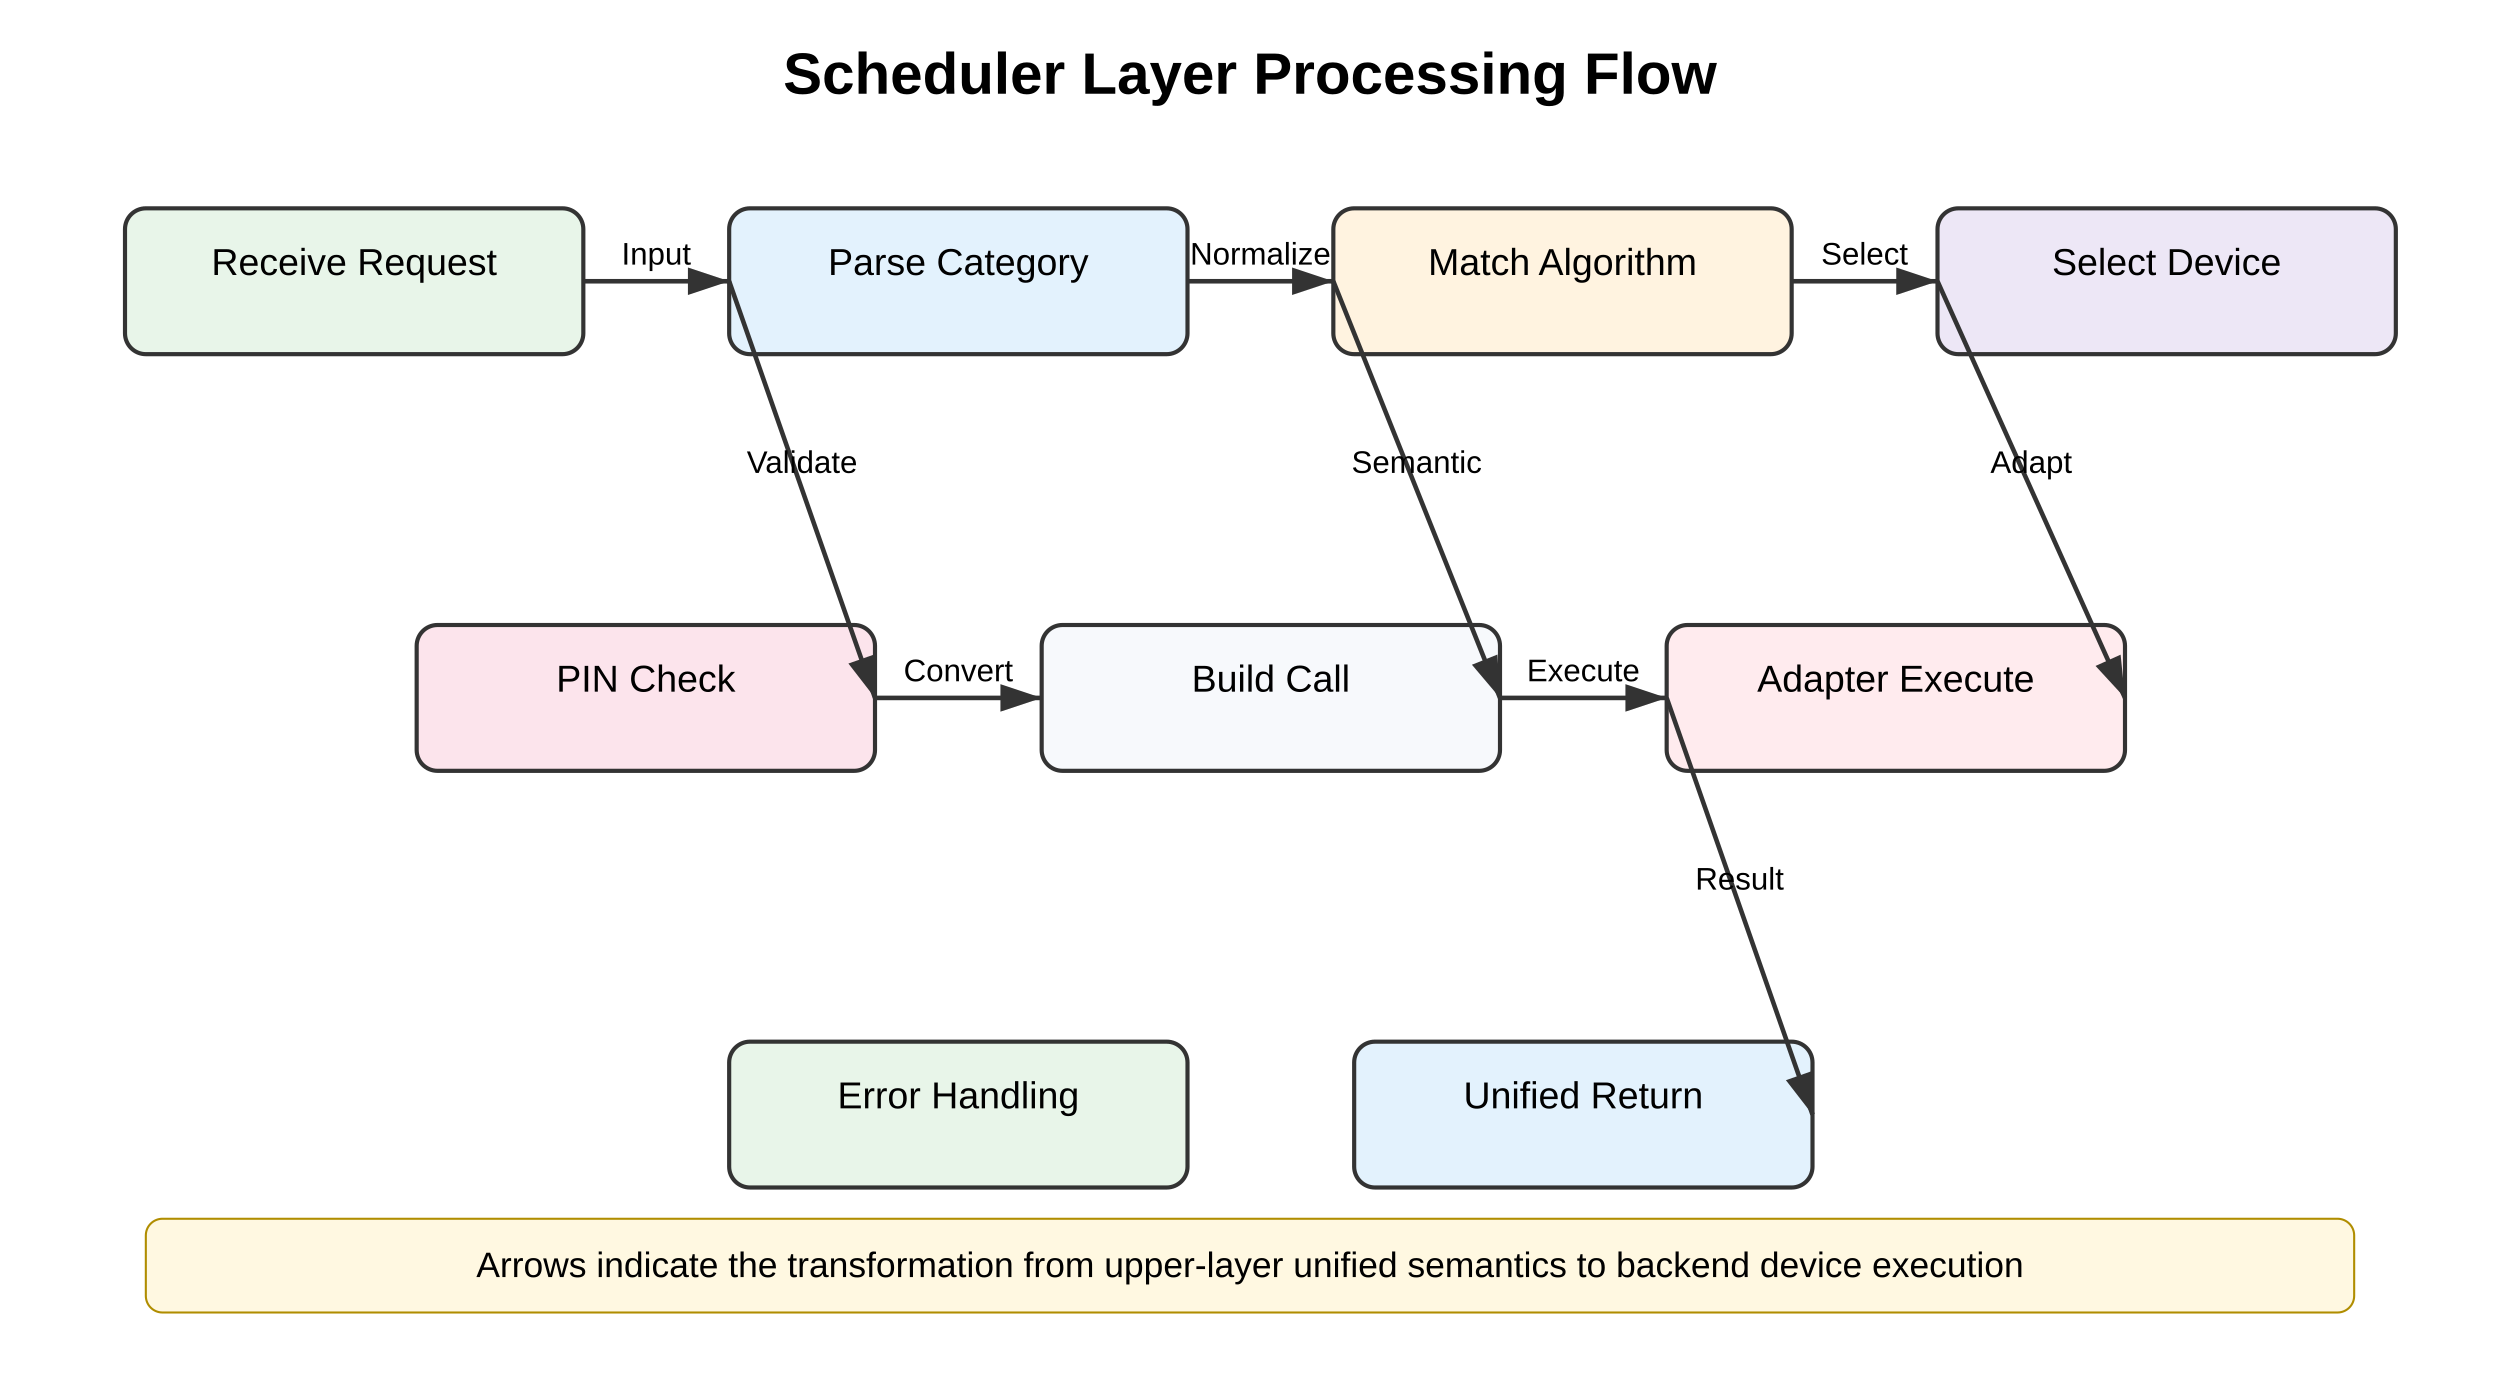
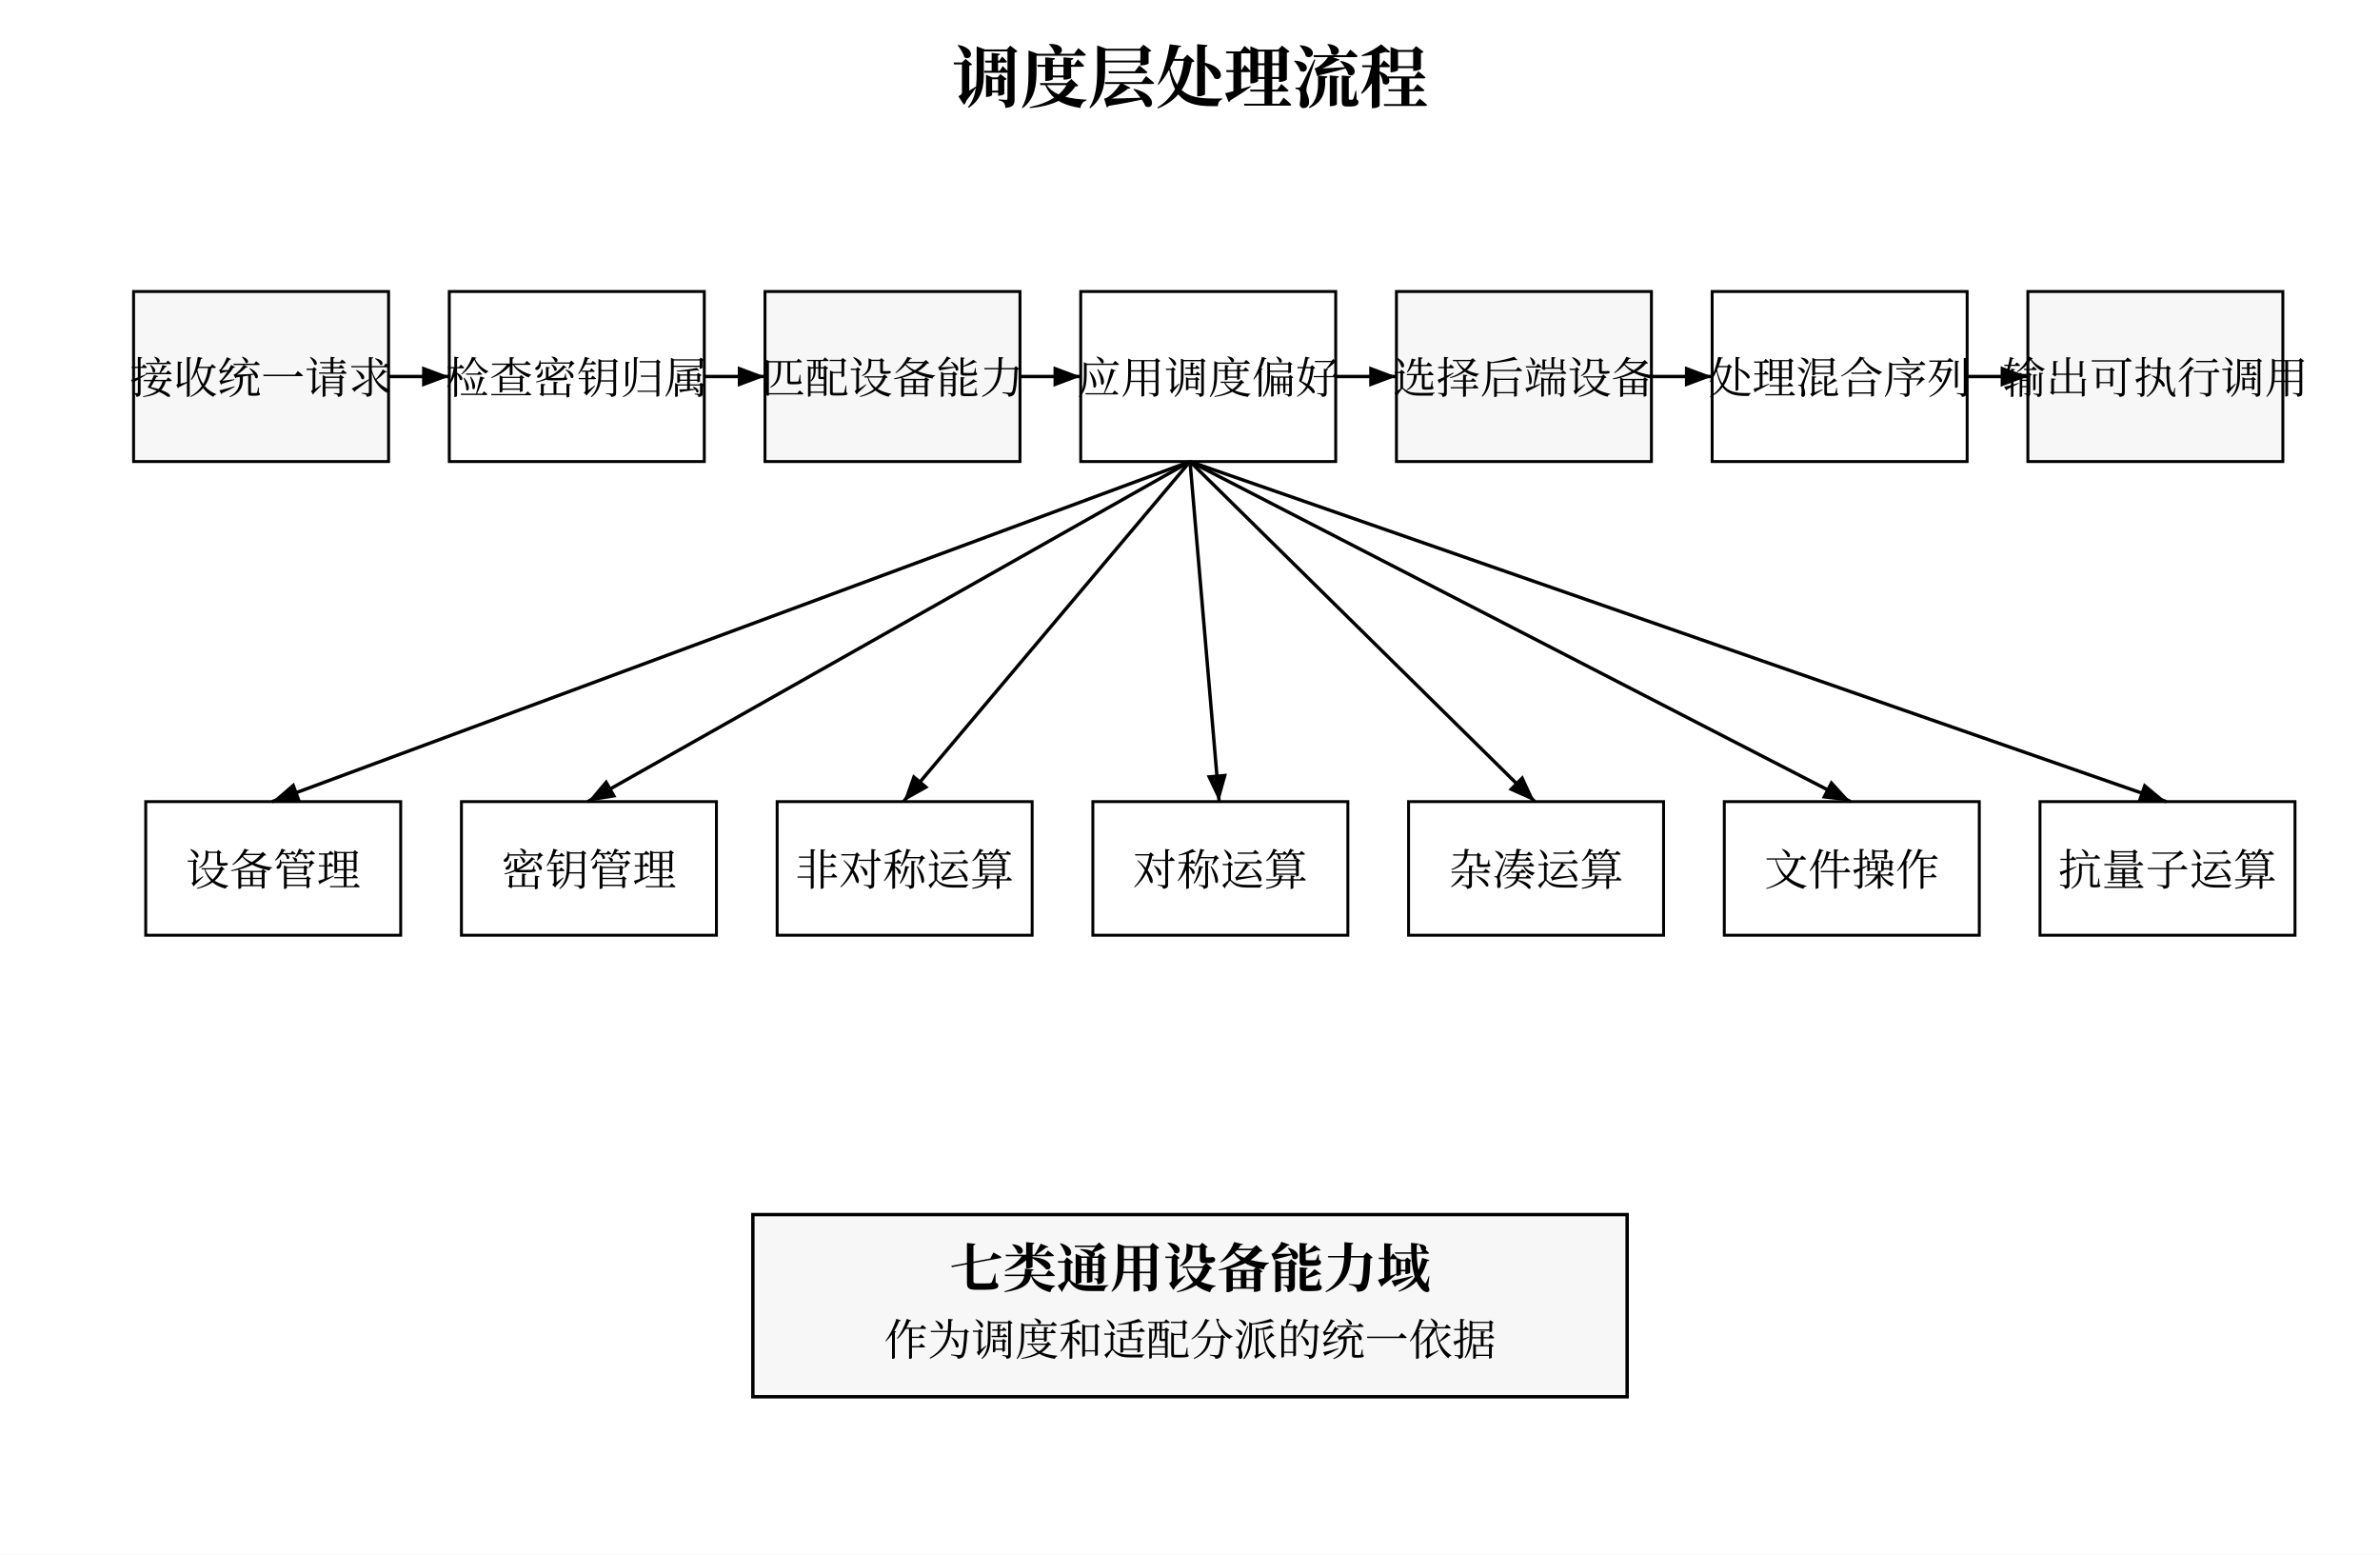
- <svg xmlns="http://www.w3.org/2000/svg" width="1200" height="660" viewBox="0 0 1200 660">
+ <svg xmlns="http://www.w3.org/2000/svg" width="980" height="640" viewBox="0 0 980 640">
  <defs>
-     <marker id="arrow" markerWidth="10" markerHeight="10" refX="9" refY="3" orient="auto">
-       <path d="M0,0 L0,6 L9,3 z" fill="#333" />
+     <marker id="arrow" markerWidth="10" markerHeight="10" refX="8" refY="3" orient="auto" markerUnits="strokeWidth">
+       <path d="M0,0 L0,6 L8,3 z" fill="#000000" />
    </marker>
  </defs>
-   <rect width="100%" height="100%" fill="white" />
-   <text x="600" y="45" text-anchor="middle" font-family="Microsoft YaHei, SimSun, Arial" font-size="28" font-weight="bold">Scheduler Layer Processing Flow</text>
-   <rect x="60" y="100" width="220" height="70" rx="10" fill="#e8f5e9" stroke="#333" stroke-width="2" />
-   <text x="170.0" y="132" text-anchor="middle" font-family="Microsoft YaHei, SimSun, Arial" font-size="18">Receive Request</text>
-   <rect x="350" y="100" width="220" height="70" rx="10" fill="#e3f2fd" stroke="#333" stroke-width="2" />
-   <text x="460.0" y="132" text-anchor="middle" font-family="Microsoft YaHei, SimSun, Arial" font-size="18">Parse Category</text>
-   <rect x="640" y="100" width="220" height="70" rx="10" fill="#fff3e0" stroke="#333" stroke-width="2" />
-   <text x="750.0" y="132" text-anchor="middle" font-family="Microsoft YaHei, SimSun, Arial" font-size="18">Match Algorithm</text>
-   <rect x="930" y="100" width="220" height="70" rx="10" fill="#ede7f6" stroke="#333" stroke-width="2" />
-   <text x="1040.0" y="132" text-anchor="middle" font-family="Microsoft YaHei, SimSun, Arial" font-size="18">Select Device</text>
-   <rect x="200" y="300" width="220" height="70" rx="10" fill="#fce4ec" stroke="#333" stroke-width="2" />
-   <text x="310.0" y="332" text-anchor="middle" font-family="Microsoft YaHei, SimSun, Arial" font-size="18">PIN Check</text>
-   <rect x="500" y="300" width="220" height="70" rx="10" fill="#f7f9fc" stroke="#333" stroke-width="2" />
-   <text x="610.0" y="332" text-anchor="middle" font-family="Microsoft YaHei, SimSun, Arial" font-size="18">Build Call</text>
-   <rect x="800" y="300" width="220" height="70" rx="10" fill="#ffebee" stroke="#333" stroke-width="2" />
-   <text x="910.0" y="332" text-anchor="middle" font-family="Microsoft YaHei, SimSun, Arial" font-size="18">Adapter Execute</text>
-   <rect x="350" y="500" width="220" height="70" rx="10" fill="#e8f5e9" stroke="#333" stroke-width="2" />
-   <text x="460.0" y="532" text-anchor="middle" font-family="Microsoft YaHei, SimSun, Arial" font-size="18">Error Handling</text>
-   <rect x="650" y="500" width="220" height="70" rx="10" fill="#e3f2fd" stroke="#333" stroke-width="2" />
-   <text x="760.0" y="532" text-anchor="middle" font-family="Microsoft YaHei, SimSun, Arial" font-size="18">Unified Return</text>
-   <line x1="280" y1="135.0" x2="350" y2="135.0" stroke="#333" stroke-width="2.2" marker-end="url(#arrow)" />
-   <text x="315.0" y="127.0" text-anchor="middle" font-family="Microsoft YaHei, SimSun, Arial" font-size="15">Input</text>
-   <line x1="570" y1="135.0" x2="640" y2="135.0" stroke="#333" stroke-width="2.2" marker-end="url(#arrow)" />
-   <text x="605.0" y="127.0" text-anchor="middle" font-family="Microsoft YaHei, SimSun, Arial" font-size="15">Normalize</text>
-   <line x1="860" y1="135.0" x2="930" y2="135.0" stroke="#333" stroke-width="2.2" marker-end="url(#arrow)" />
-   <text x="895.0" y="127.0" text-anchor="middle" font-family="Microsoft YaHei, SimSun, Arial" font-size="15">Select</text>
-   <line x1="350" y1="135.0" x2="420" y2="335.0" stroke="#333" stroke-width="2.2" marker-end="url(#arrow)" />
-   <text x="385.0" y="227.0" text-anchor="middle" font-family="Microsoft YaHei, SimSun, Arial" font-size="15">Validate</text>
-   <line x1="420" y1="335.0" x2="500" y2="335.0" stroke="#333" stroke-width="2.2" marker-end="url(#arrow)" />
-   <text x="460.0" y="327.0" text-anchor="middle" font-family="Microsoft YaHei, SimSun, Arial" font-size="15">Convert</text>
-   <line x1="720" y1="335.0" x2="800" y2="335.0" stroke="#333" stroke-width="2.2" marker-end="url(#arrow)" />
-   <text x="760.0" y="327.0" text-anchor="middle" font-family="Microsoft YaHei, SimSun, Arial" font-size="15">Execute</text>
-   <line x1="800" y1="335.0" x2="870" y2="535.0" stroke="#333" stroke-width="2.2" marker-end="url(#arrow)" />
-   <text x="835.0" y="427.0" text-anchor="middle" font-family="Microsoft YaHei, SimSun, Arial" font-size="15">Result</text>
-   <line x1="640" y1="135.0" x2="720" y2="335.0" stroke="#333" stroke-width="2.2" marker-end="url(#arrow)" />
-   <text x="680.0" y="227.0" text-anchor="middle" font-family="Microsoft YaHei, SimSun, Arial" font-size="15">Semantic</text>
-   <line x1="930" y1="135.0" x2="1020" y2="335.0" stroke="#333" stroke-width="2.2" marker-end="url(#arrow)" />
-   <text x="975.0" y="227.0" text-anchor="middle" font-family="Microsoft YaHei, SimSun, Arial" font-size="15">Adapt</text>
-   <rect x="70" y="585" width="1060" height="45" rx="8" fill="#fff8e1" stroke="#b08d00" />
-   <text x="600" y="613" text-anchor="middle" font-family="Microsoft YaHei, SimSun, Arial" font-size="17">Arrows indicate the transformation from upper-layer unified semantics to backend device execution</text>
+   <rect x="0" y="0" width="980" height="640" fill="#ffffff" />
+   <text x="490" y="42" font-family="SimSun, Songti SC, Noto Serif CJK SC, Microsoft YaHei, Arial, sans-serif" font-size="28" font-weight="bold" text-anchor="middle" fill="#000000">调度层处理流程</text>
+   <rect x="55" y="120" width="105" height="70" fill="#f7f7f7" stroke="#000000" stroke-width="1.2" />
+   <text x="107.5" y="162.0" font-family="SimSun, Songti SC, Noto Serif CJK SC, Microsoft YaHei, Arial, sans-serif" font-size="18" font-weight="normal" text-anchor="middle" fill="#000000">接收统一请求</text>
+   <line x1="160" y1="155" x2="185" y2="155" stroke="#000000" stroke-width="1.4" marker-end="url(#arrow)" />
+   <rect x="185" y="120" width="105" height="70" fill="#ffffff" stroke="#000000" stroke-width="1.2" />
+   <text x="237.5" y="162.0" font-family="SimSun, Songti SC, Noto Serif CJK SC, Microsoft YaHei, Arial, sans-serif" font-size="18" font-weight="normal" text-anchor="middle" fill="#000000">检查密钥归属</text>
+   <line x1="290" y1="155" x2="315" y2="155" stroke="#000000" stroke-width="1.4" marker-end="url(#arrow)" />
+   <rect x="315" y="120" width="105" height="70" fill="#f7f7f7" stroke="#000000" stroke-width="1.2" />
+   <text x="367.5" y="162.0" font-family="SimSun, Songti SC, Noto Serif CJK SC, Microsoft YaHei, Arial, sans-serif" font-size="18" font-weight="normal" text-anchor="middle" fill="#000000">匹配设备能力</text>
+   <line x1="420" y1="155" x2="445" y2="155" stroke="#000000" stroke-width="1.4" marker-end="url(#arrow)" />
+   <rect x="445" y="120" width="105" height="70" fill="#ffffff" stroke="#000000" stroke-width="1.2" />
+   <text x="497.5" y="162.0" font-family="SimSun, Songti SC, Noto Serif CJK SC, Microsoft YaHei, Arial, sans-serif" font-size="18" font-weight="normal" text-anchor="middle" fill="#000000">应用调度偏好</text>
+   <line x1="550" y1="155" x2="575" y2="155" stroke="#000000" stroke-width="1.4" marker-end="url(#arrow)" />
+   <rect x="575" y="120" width="105" height="70" fill="#f7f7f7" stroke="#000000" stroke-width="1.2" />
+   <text x="627.5" y="162.0" font-family="SimSun, Songti SC, Noto Serif CJK SC, Microsoft YaHei, Arial, sans-serif" font-size="18" font-weight="normal" text-anchor="middle" fill="#000000">选择后端设备</text>
+   <line x1="680" y1="155" x2="705" y2="155" stroke="#000000" stroke-width="1.4" marker-end="url(#arrow)" />
+   <rect x="705" y="120" width="105" height="70" fill="#ffffff" stroke="#000000" stroke-width="1.2" />
+   <text x="757.5" y="162.0" font-family="SimSun, Songti SC, Noto Serif CJK SC, Microsoft YaHei, Arial, sans-serif" font-size="18" font-weight="normal" text-anchor="middle" fill="#000000">处理混合序列</text>
+   <line x1="810" y1="155" x2="835" y2="155" stroke="#000000" stroke-width="1.4" marker-end="url(#arrow)" />
+   <rect x="835" y="120" width="105" height="70" fill="#f7f7f7" stroke="#000000" stroke-width="1.2" />
+   <text x="887.5" y="162.0" font-family="SimSun, Songti SC, Noto Serif CJK SC, Microsoft YaHei, Arial, sans-serif" font-size="18" font-weight="normal" text-anchor="middle" fill="#000000">输出可执行调用</text>
+   <rect x="60" y="330" width="105" height="55" fill="#ffffff" stroke="#000000" stroke-width="1.2" />
+   <text x="112.5" y="364.5" font-family="SimSun, Songti SC, Noto Serif CJK SC, Microsoft YaHei, Arial, sans-serif" font-size="18" font-weight="normal" text-anchor="middle" fill="#000000">设备管理</text>
+   <line x1="490" y1="190" x2="112" y2="330" stroke="#000000" stroke-width="1.4" marker-end="url(#arrow)" />
+   <rect x="190" y="330" width="105" height="55" fill="#ffffff" stroke="#000000" stroke-width="1.2" />
+   <text x="242.5" y="364.5" font-family="SimSun, Songti SC, Noto Serif CJK SC, Microsoft YaHei, Arial, sans-serif" font-size="18" font-weight="normal" text-anchor="middle" fill="#000000">密钥管理</text>
+   <line x1="490" y1="190" x2="242" y2="330" stroke="#000000" stroke-width="1.4" marker-end="url(#arrow)" />
+   <rect x="320" y="330" width="105" height="55" fill="#ffffff" stroke="#000000" stroke-width="1.2" />
+   <text x="372.5" y="364.5" font-family="SimSun, Songti SC, Noto Serif CJK SC, Microsoft YaHei, Arial, sans-serif" font-size="18" font-weight="normal" text-anchor="middle" fill="#000000">非对称运算</text>
+   <line x1="490" y1="190" x2="372" y2="330" stroke="#000000" stroke-width="1.4" marker-end="url(#arrow)" />
+   <rect x="450" y="330" width="105" height="55" fill="#ffffff" stroke="#000000" stroke-width="1.2" />
+   <text x="502.5" y="364.5" font-family="SimSun, Songti SC, Noto Serif CJK SC, Microsoft YaHei, Arial, sans-serif" font-size="18" font-weight="normal" text-anchor="middle" fill="#000000">对称运算</text>
+   <line x1="490" y1="190" x2="502" y2="330" stroke="#000000" stroke-width="1.4" marker-end="url(#arrow)" />
+   <rect x="580" y="330" width="105" height="55" fill="#ffffff" stroke="#000000" stroke-width="1.2" />
+   <text x="632.5" y="364.5" font-family="SimSun, Songti SC, Noto Serif CJK SC, Microsoft YaHei, Arial, sans-serif" font-size="18" font-weight="normal" text-anchor="middle" fill="#000000">杂凑运算</text>
+   <line x1="490" y1="190" x2="632" y2="330" stroke="#000000" stroke-width="1.4" marker-end="url(#arrow)" />
+   <rect x="710" y="330" width="105" height="55" fill="#ffffff" stroke="#000000" stroke-width="1.2" />
+   <text x="762.5" y="364.5" font-family="SimSun, Songti SC, Noto Serif CJK SC, Microsoft YaHei, Arial, sans-serif" font-size="18" font-weight="normal" text-anchor="middle" fill="#000000">文件操作</text>
+   <line x1="490" y1="190" x2="762" y2="330" stroke="#000000" stroke-width="1.4" marker-end="url(#arrow)" />
+   <rect x="840" y="330" width="105" height="55" fill="#ffffff" stroke="#000000" stroke-width="1.2" />
+   <text x="892.5" y="364.5" font-family="SimSun, Songti SC, Noto Serif CJK SC, Microsoft YaHei, Arial, sans-serif" font-size="18" font-weight="normal" text-anchor="middle" fill="#000000">抗量子运算</text>
+   <line x1="490" y1="190" x2="892" y2="330" stroke="#000000" stroke-width="1.4" marker-end="url(#arrow)" />
+   <rect x="310" y="500" width="360" height="75" fill="#f7f7f7" stroke="#000000" stroke-width="1.4" />
+   <text x="490.0" y="530" font-family="SimSun, Songti SC, Noto Serif CJK SC, Microsoft YaHei, Arial, sans-serif" font-size="22" font-weight="bold" text-anchor="middle" fill="#000000">七类通用设备能力域</text>
+   <text x="490.0" y="558" font-family="SimSun, Songti SC, Noto Serif CJK SC, Microsoft YaHei, Arial, sans-serif" font-size="18" font-weight="normal" text-anchor="middle" fill="#000000">作为调度和适配分派的统一依据</text>
</svg>
